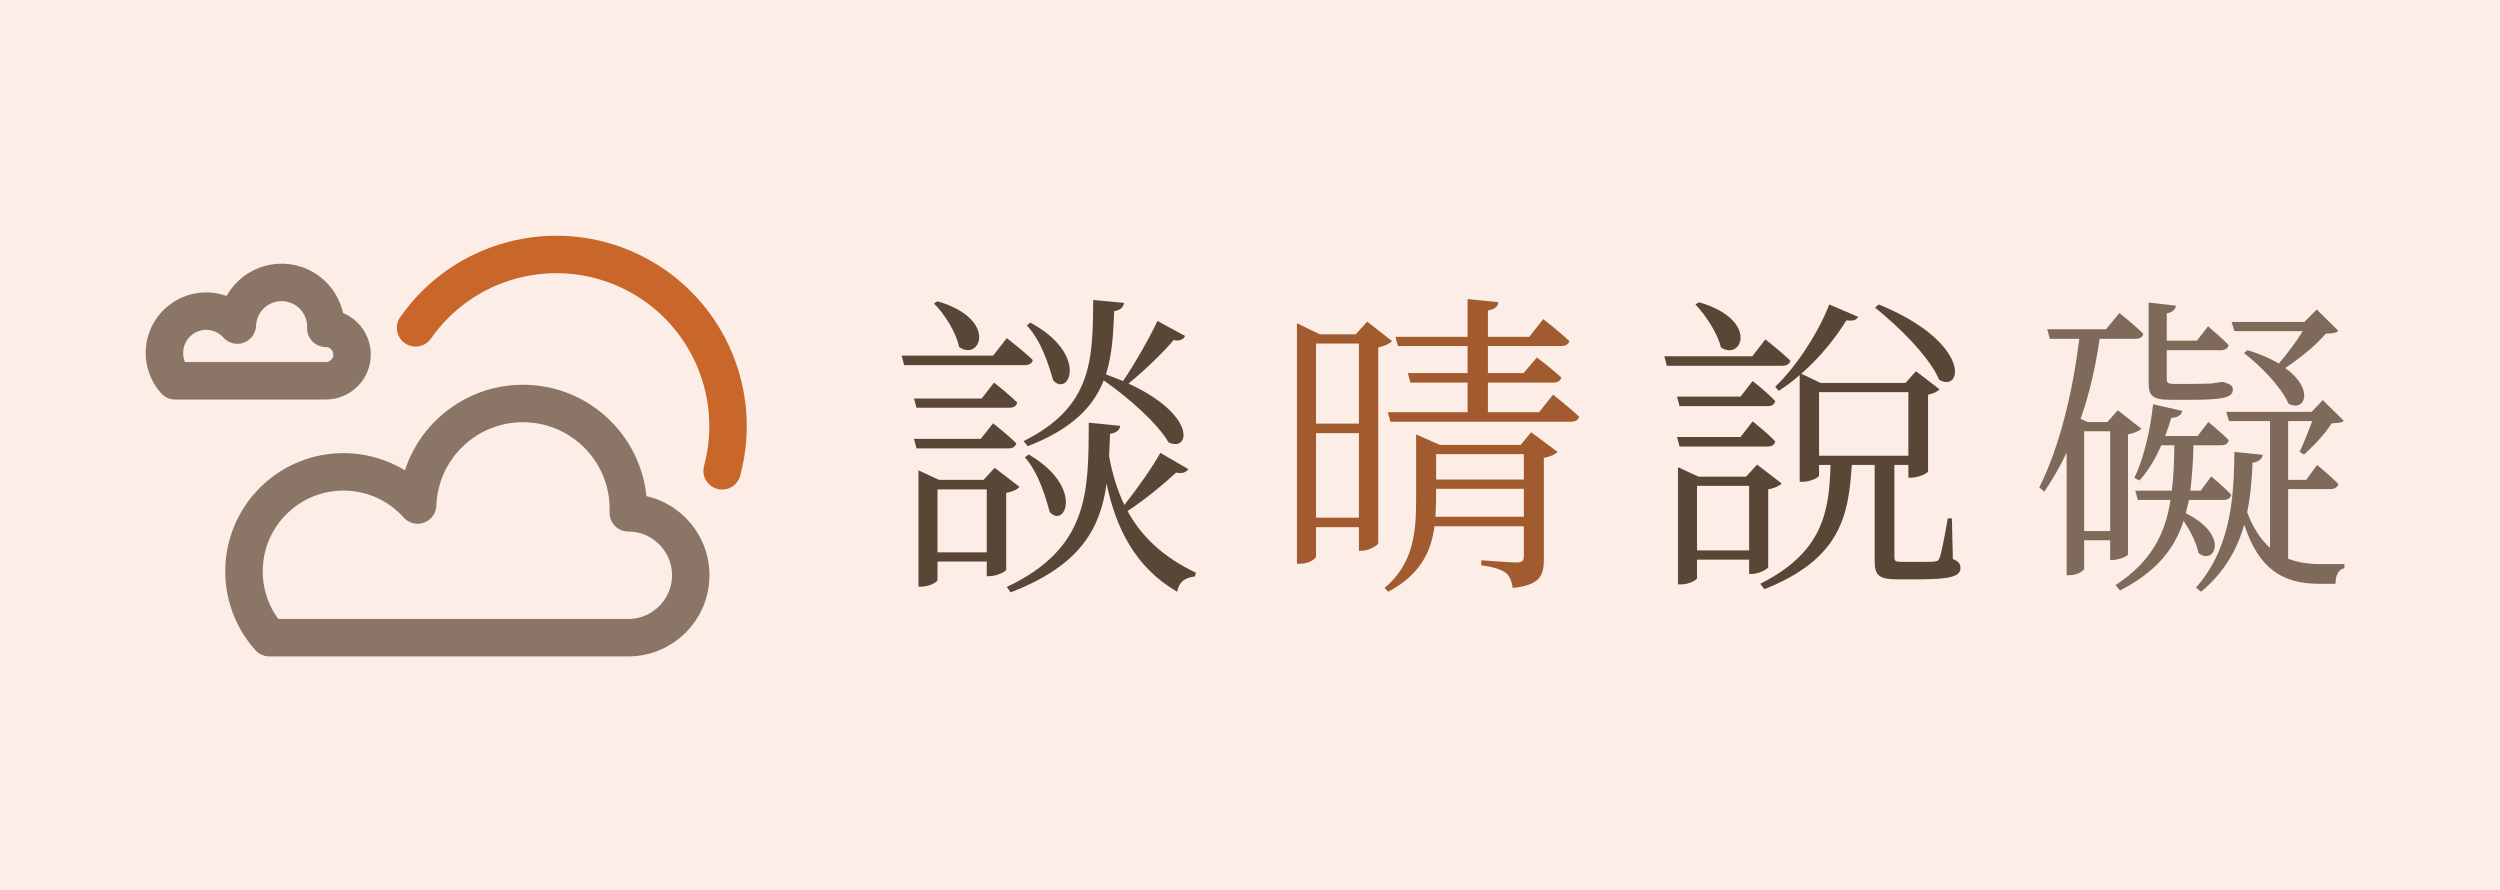
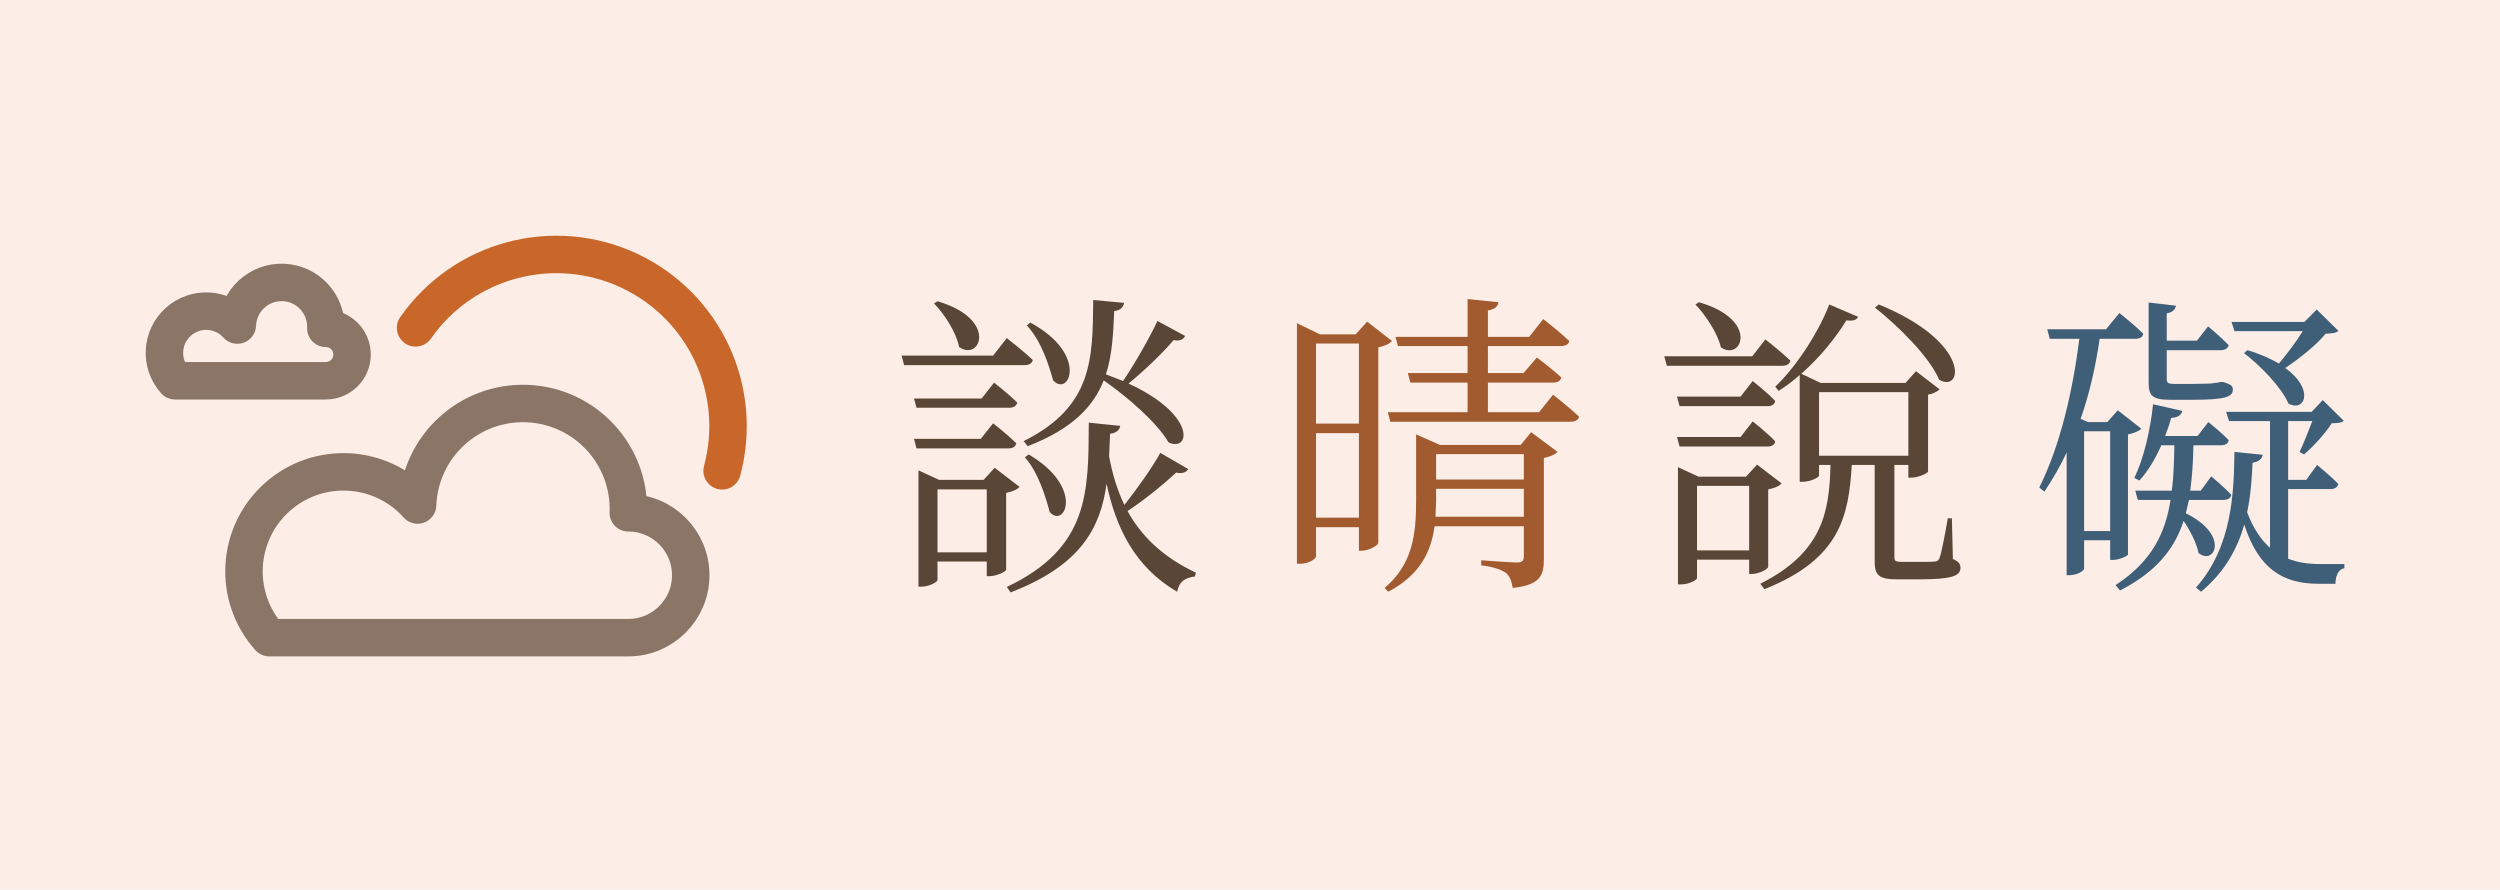
<svg xmlns="http://www.w3.org/2000/svg" width="1180" height="420" viewBox="0 0 1180 420">
  <rect width="1180" height="420" fill="#FCEDE6" />
  <g data-layer="sym">
    <g transform="translate(210 210) scale(0.7366717) translate(7.5 3.5)">
      <g data-layer="a">
        <path d="M -120 120 H 110 A 40 40 0 0 0 110 40 A 67.5 67.5 0 0 0 -25 35 A 55 55 0 0 0 -120 120 Z" fill="none" stroke="#8A7566" stroke-width="24" stroke-linecap="round" stroke-linejoin="round" />
        <g transform="translate(-130 -95) scale(.42)">
          <path d="M -120 120 H 110 A 40 40 0 0 0 110 40 A 67.5 67.5 0 0 0 -25 35 A 55 55 0 0 0 -120 120 Z" fill="none" stroke="#8A7566" stroke-width="57.143" stroke-linecap="round" stroke-linejoin="round" opacity="1" />
        </g>
      </g>
      <g data-layer="q">
        <path d="M -26.3 -78.5 A 110 110 0 0 1 170.1 13.1" fill="none" stroke="#C9672B" stroke-width="24" stroke-linecap="round" stroke-linejoin="round" />
      </g>
    </g>
  </g>
  <g data-layer="txt">
    <text x="420.0" y="267.0" font-family="Noto Serif CJK TC" font-size="150" fill="#5A4636">談</text>
    <text x="600.0" y="267.0" font-family="Noto Serif CJK TC" font-size="150" fill="#A15B2F">晴</text>
    <text x="780.0" y="267.0" font-family="Noto Serif CJK TC" font-size="150" fill="#5A4636">說</text>
-     <text x="960.0" y="267.0" font-family="Noto Serif CJK TC" font-size="150" fill="#7E695A">礙</text>
+     <text x="960.0" y="267.0" font-family="Noto Serif CJK TC" font-size="150" fill="#3F5E78">礙</text>
  </g>
</svg>
